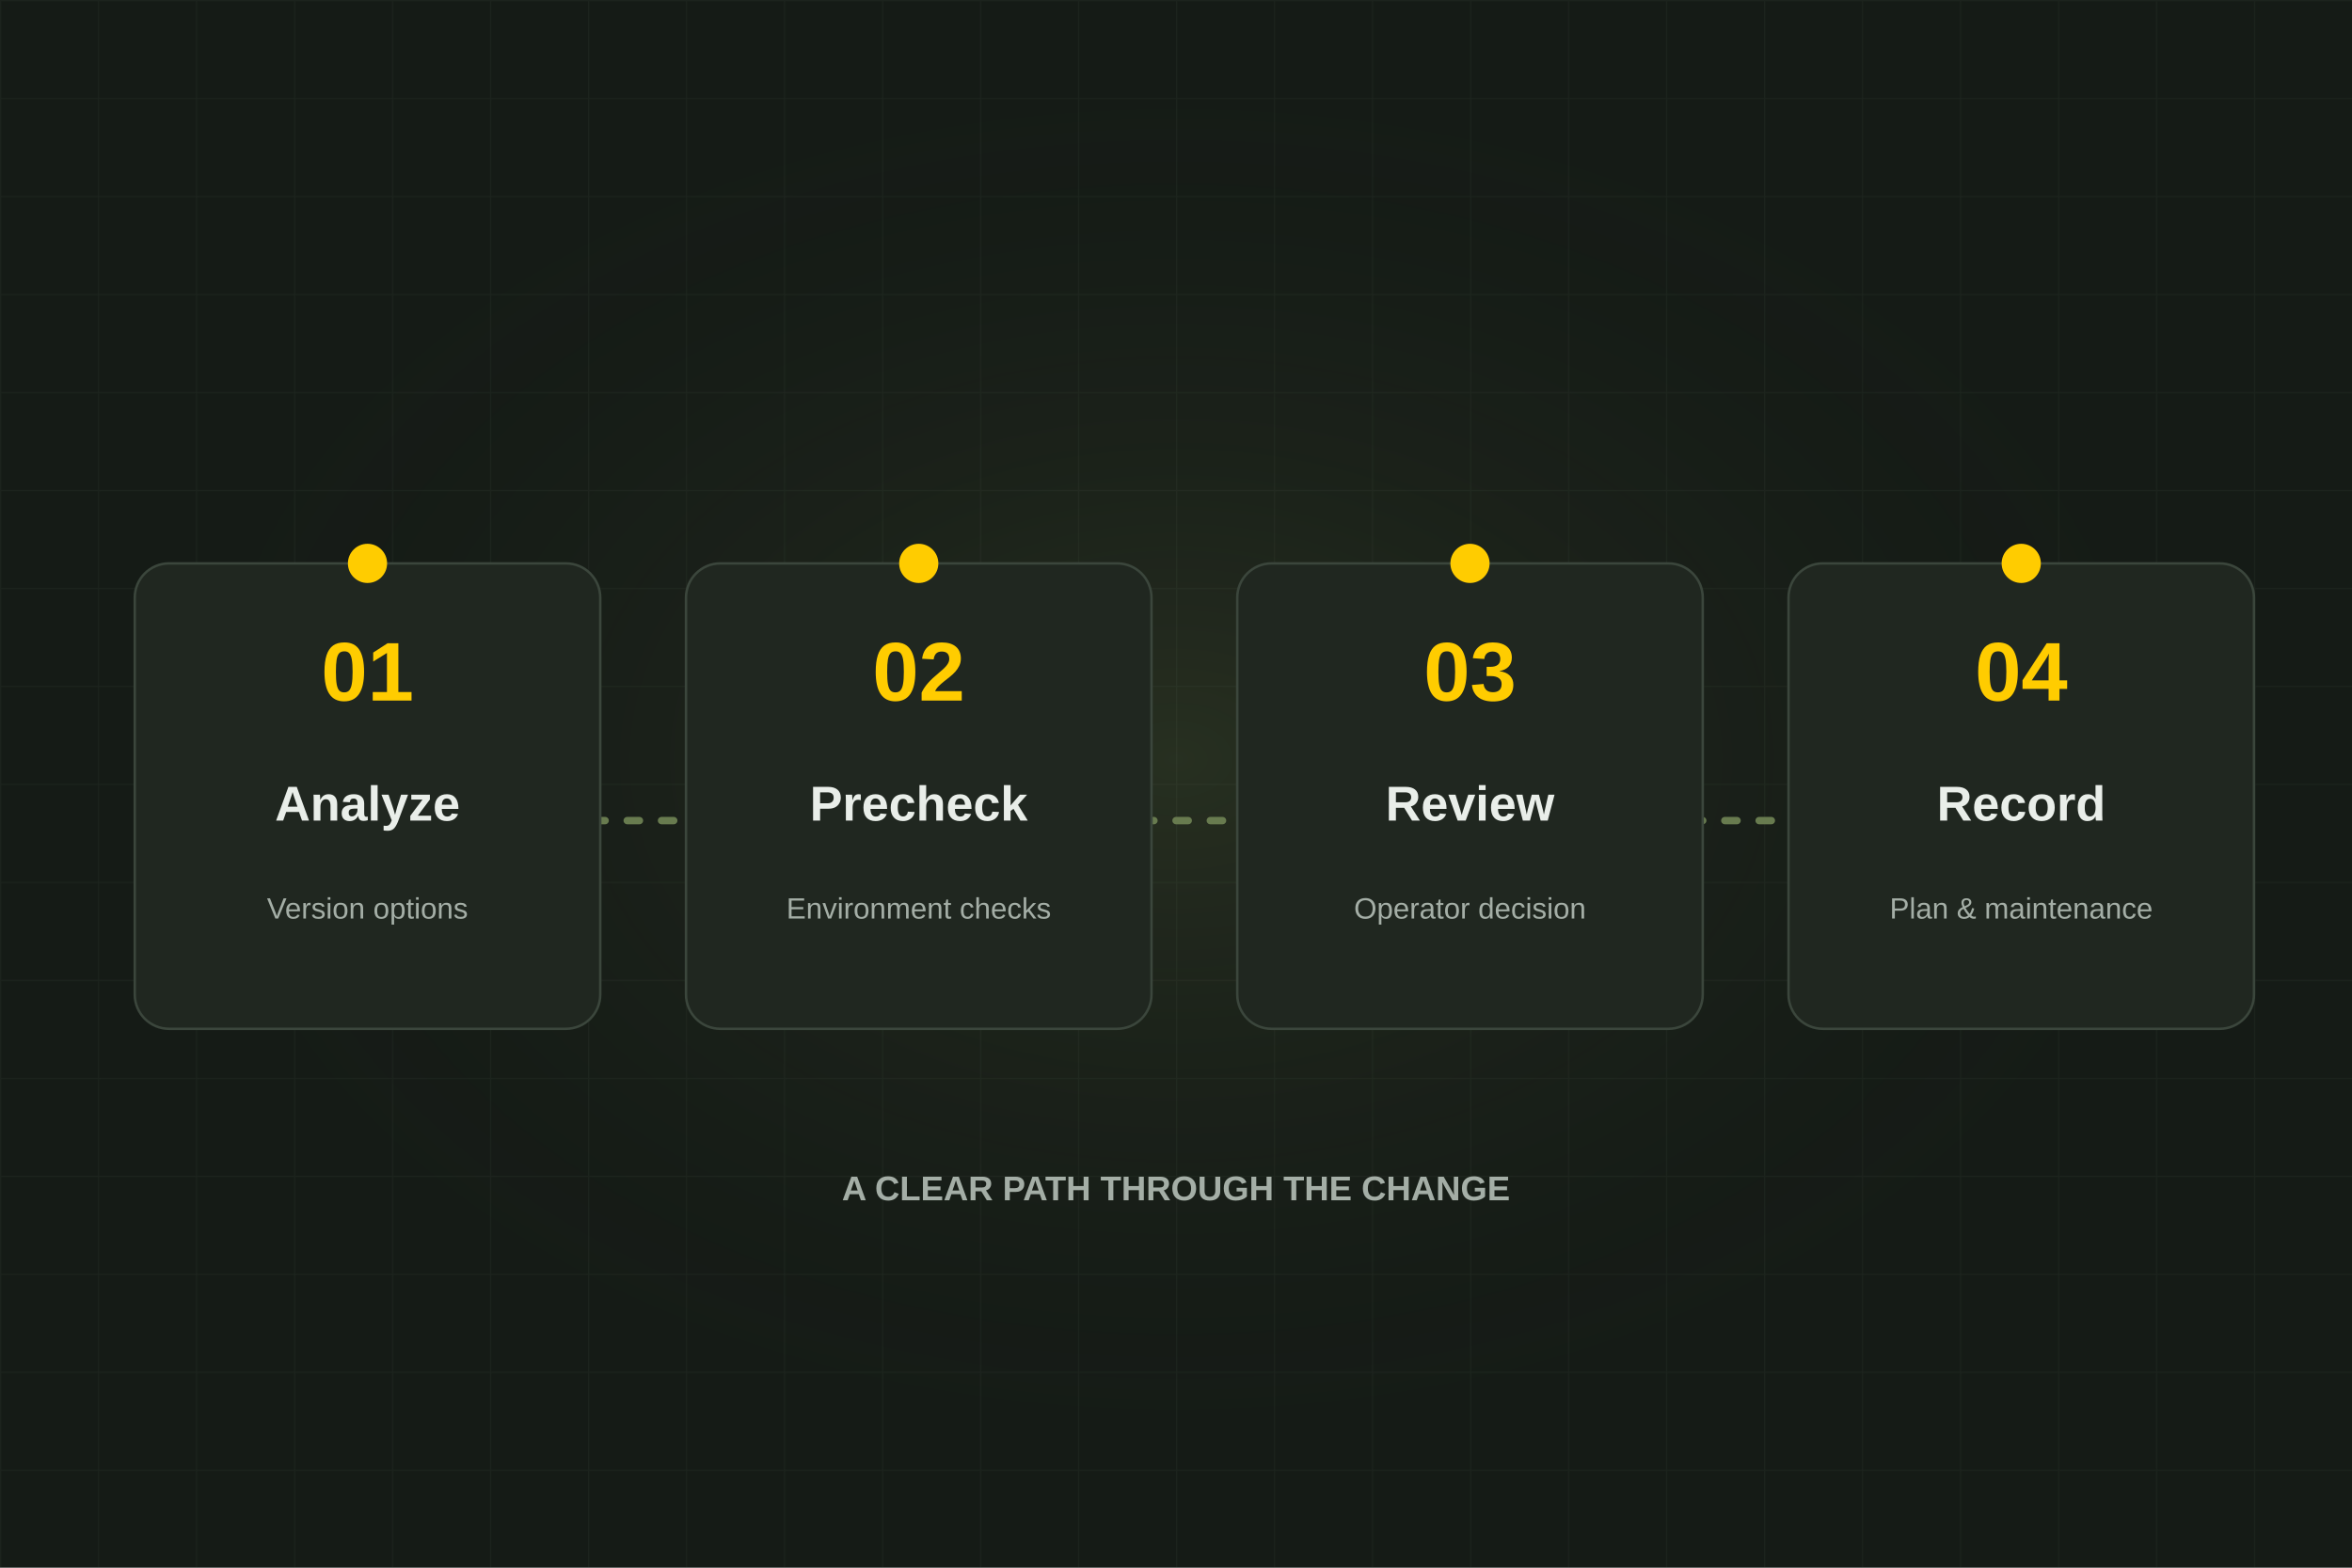
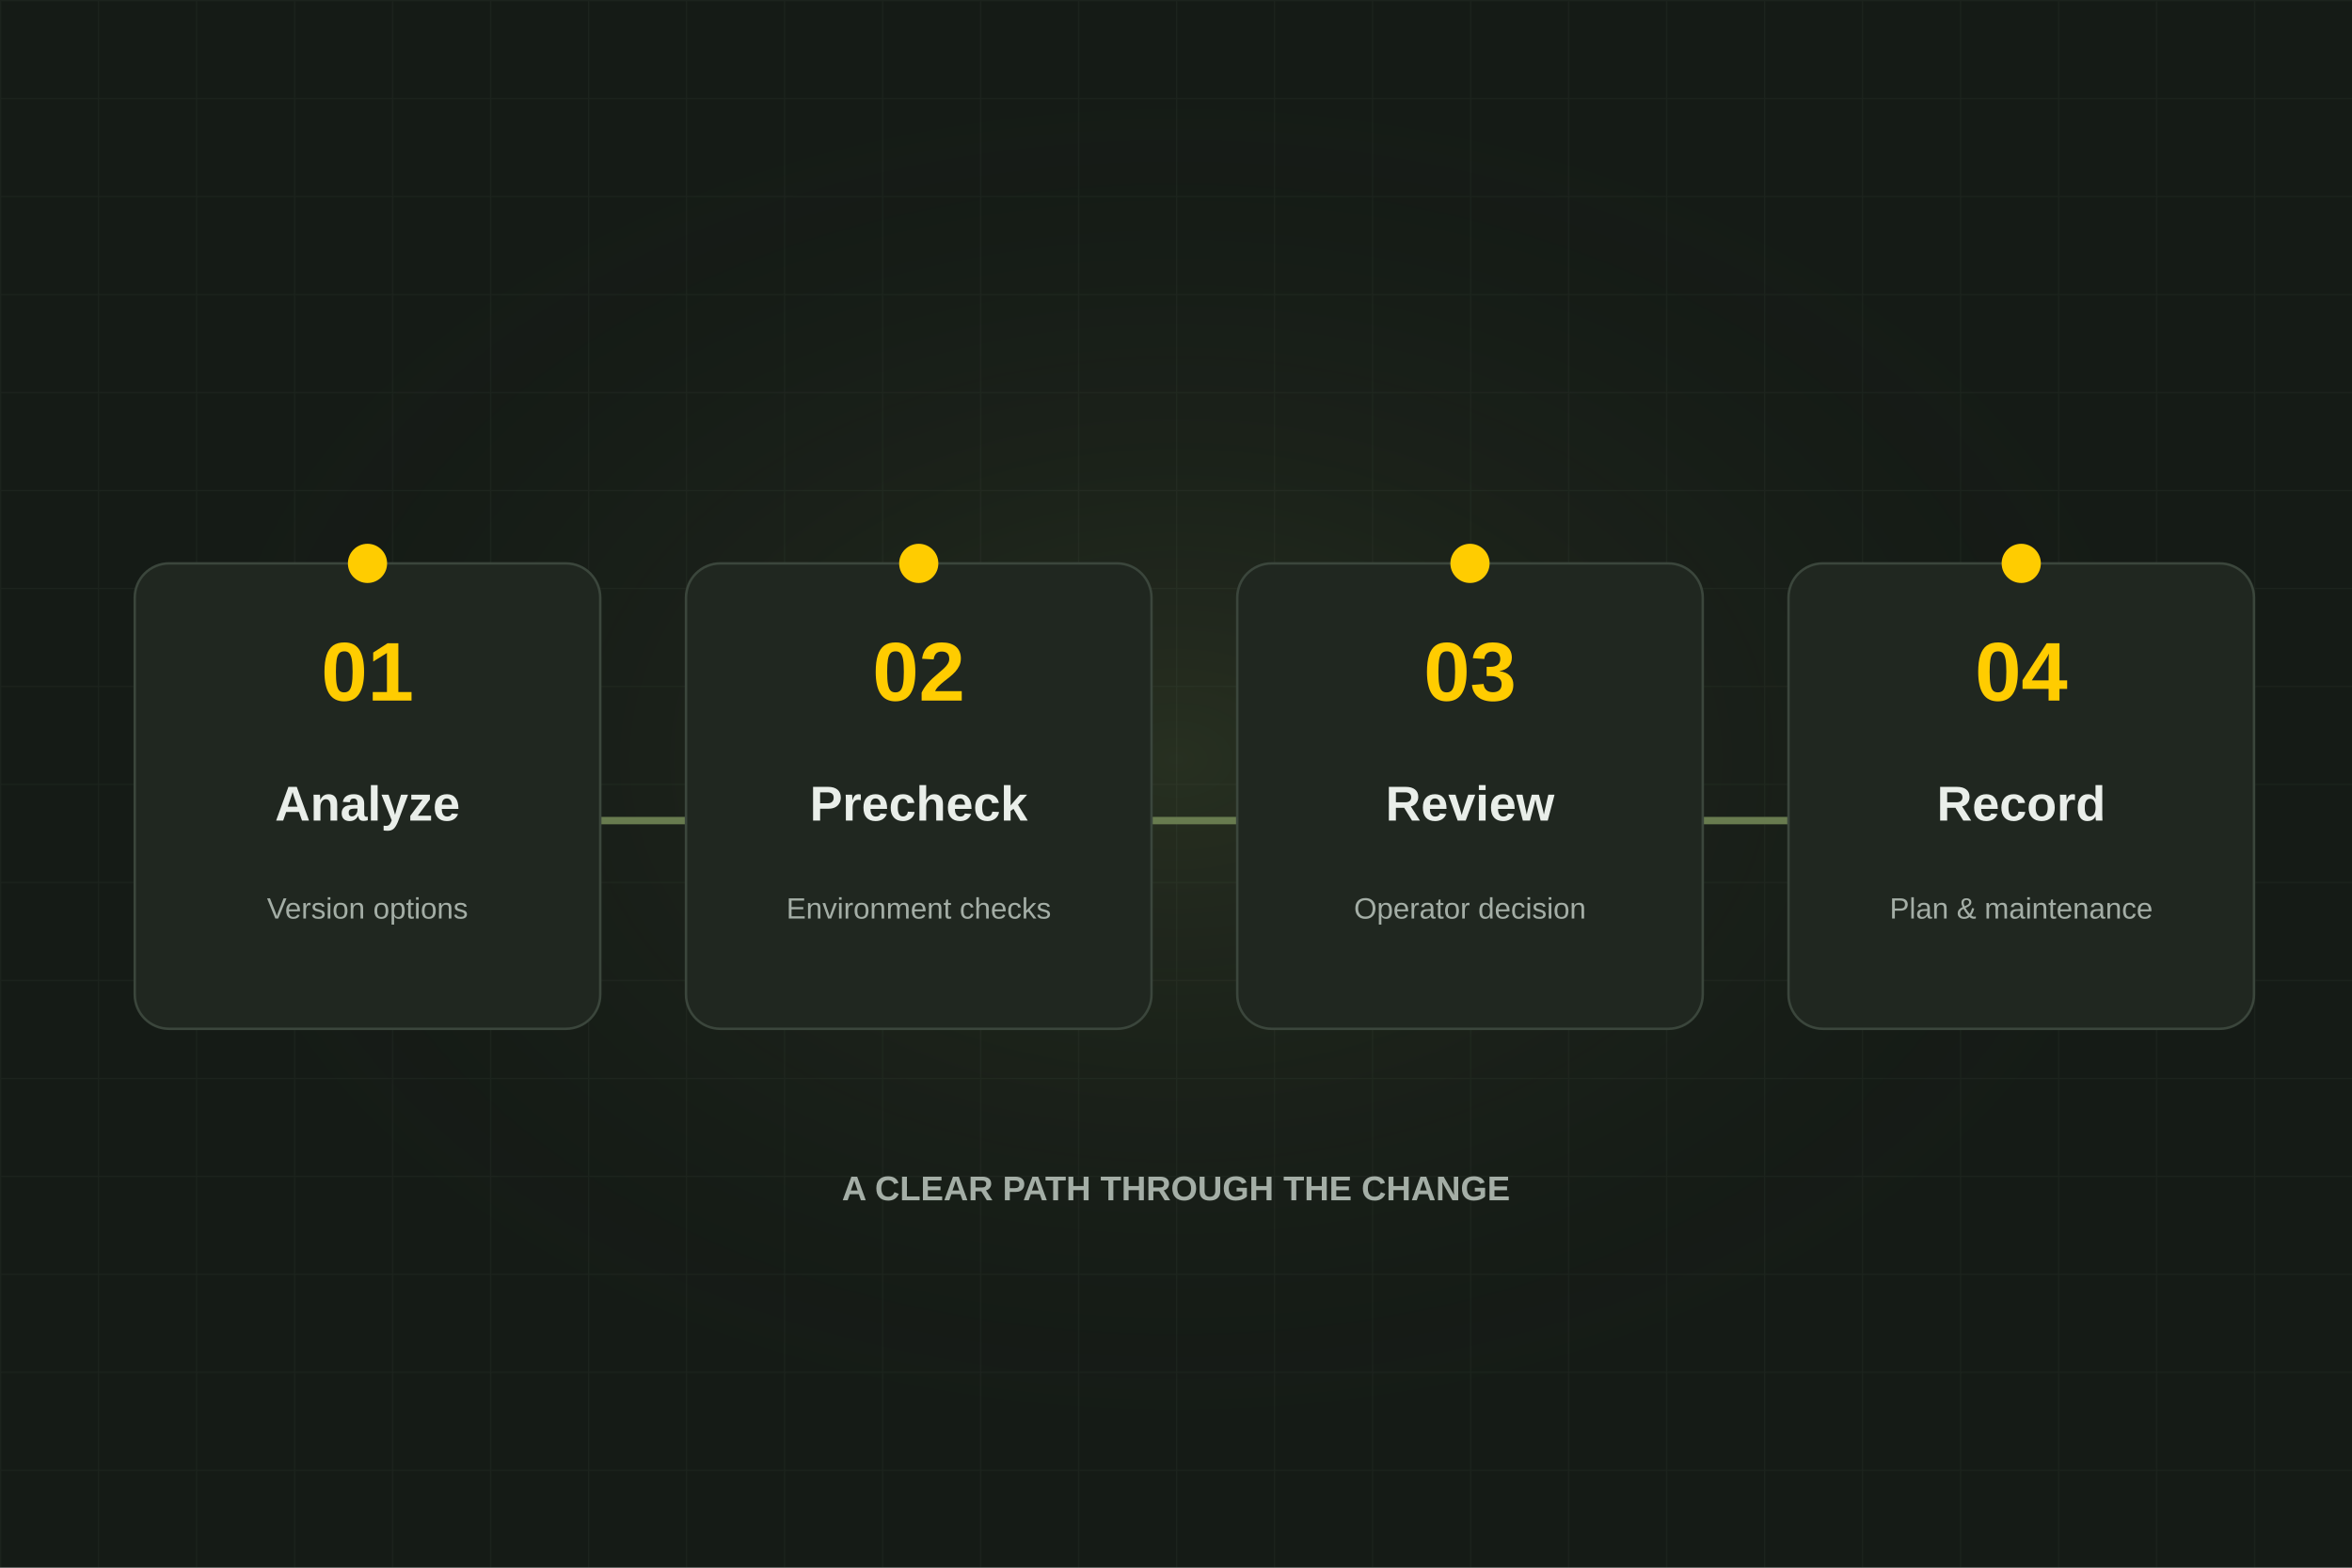
<svg xmlns="http://www.w3.org/2000/svg" viewBox="0 0 960 640" role="img" aria-labelledby="title">
+   <style>
+ @keyframes flow { to { stroke-dashoffset: -140; } }
+ @keyframes signal { 0%,100% { opacity:1; } 50% { opacity:.38; } }
+ @keyframes draw { from { stroke-dashoffset:1100; } to { stroke-dashoffset:0; } }
+ g path[stroke-dasharray] { animation:flow 12s linear infinite; }
+ g circle { animation:signal 4s ease-in-out infinite; }
+ g circle:nth-of-type(2n) { animation-delay:1.2s; }
+ g path[stroke-width="3"] { stroke-dasharray:1100; animation:draw 3s ease-out both; }
+ #still:target ~ g * { animation:none!important; }
+ @media(prefers-reduced-motion:reduce) { * { animation:none!important; } }
+ </style>
+   <g id="still" />
  <defs>
    <pattern id="grid" width="40" height="40" patternUnits="userSpaceOnUse">
      <path d="M40 0H0V40" fill="none" stroke="#9eb295" stroke-opacity=".055" />
    </pattern>
    <radialGradient id="glow">
      <stop stop-color="#a3b76a" stop-opacity=".13" />
      <stop offset="1" stop-color="#151b16" stop-opacity="0" />
    </radialGradient>
  </defs>
  <rect width="960" height="640" fill="#151b16" />
  <rect width="960" height="640" fill="url(#grid)" />
  <ellipse cx="480" cy="310" rx="440" ry="290" fill="url(#glow)" />
  <g font-family="Arial, Helvetica, sans-serif">
    <path d="M130 335H830" fill="none" stroke="#687b4f" stroke-width="3" stroke-linecap="round" stroke-linejoin="round" stroke-dasharray="5 9" />
    <rect x="55" y="230" width="190" height="190" rx="14" fill="#202720" stroke="#3b463c" />
    <circle cx="150" cy="230" r="8" fill="#ffcc00" />
    <text x="150" y="286" fill="#ffcc00" font-size="34" font-weight="600" text-anchor="middle">01</text>
    <text x="150" y="335" fill="#e9eee9" font-size="20" font-weight="600" text-anchor="middle">Analyze</text>
    <text x="150" y="375" fill="#a4aea6" font-size="12" font-weight="400" text-anchor="middle">Version options</text>
    <rect x="280" y="230" width="190" height="190" rx="14" fill="#202720" stroke="#3b463c" />
    <circle cx="375" cy="230" r="8" fill="#ffcc00" />
    <text x="375" y="286" fill="#ffcc00" font-size="34" font-weight="600" text-anchor="middle">02</text>
    <text x="375" y="335" fill="#e9eee9" font-size="20" font-weight="600" text-anchor="middle">Precheck</text>
    <text x="375" y="375" fill="#a4aea6" font-size="12" font-weight="400" text-anchor="middle">Environment checks</text>
    <rect x="505" y="230" width="190" height="190" rx="14" fill="#202720" stroke="#3b463c" />
    <circle cx="600" cy="230" r="8" fill="#ffcc00" />
    <text x="600" y="286" fill="#ffcc00" font-size="34" font-weight="600" text-anchor="middle">03</text>
    <text x="600" y="335" fill="#e9eee9" font-size="20" font-weight="600" text-anchor="middle">Review</text>
    <text x="600" y="375" fill="#a4aea6" font-size="12" font-weight="400" text-anchor="middle">Operator decision</text>
    <rect x="730" y="230" width="190" height="190" rx="14" fill="#202720" stroke="#3b463c" />
    <circle cx="825" cy="230" r="8" fill="#ffcc00" />
    <text x="825" y="286" fill="#ffcc00" font-size="34" font-weight="600" text-anchor="middle">04</text>
    <text x="825" y="335" fill="#e9eee9" font-size="20" font-weight="600" text-anchor="middle">Record</text>
    <text x="825" y="375" fill="#a4aea6" font-size="12" font-weight="400" text-anchor="middle">Plan &amp; maintenance</text>
    <text x="480" y="490" fill="#a4aea6" font-size="14" font-weight="600" text-anchor="middle">A CLEAR PATH THROUGH THE CHANGE</text>
  </g>
</svg>
